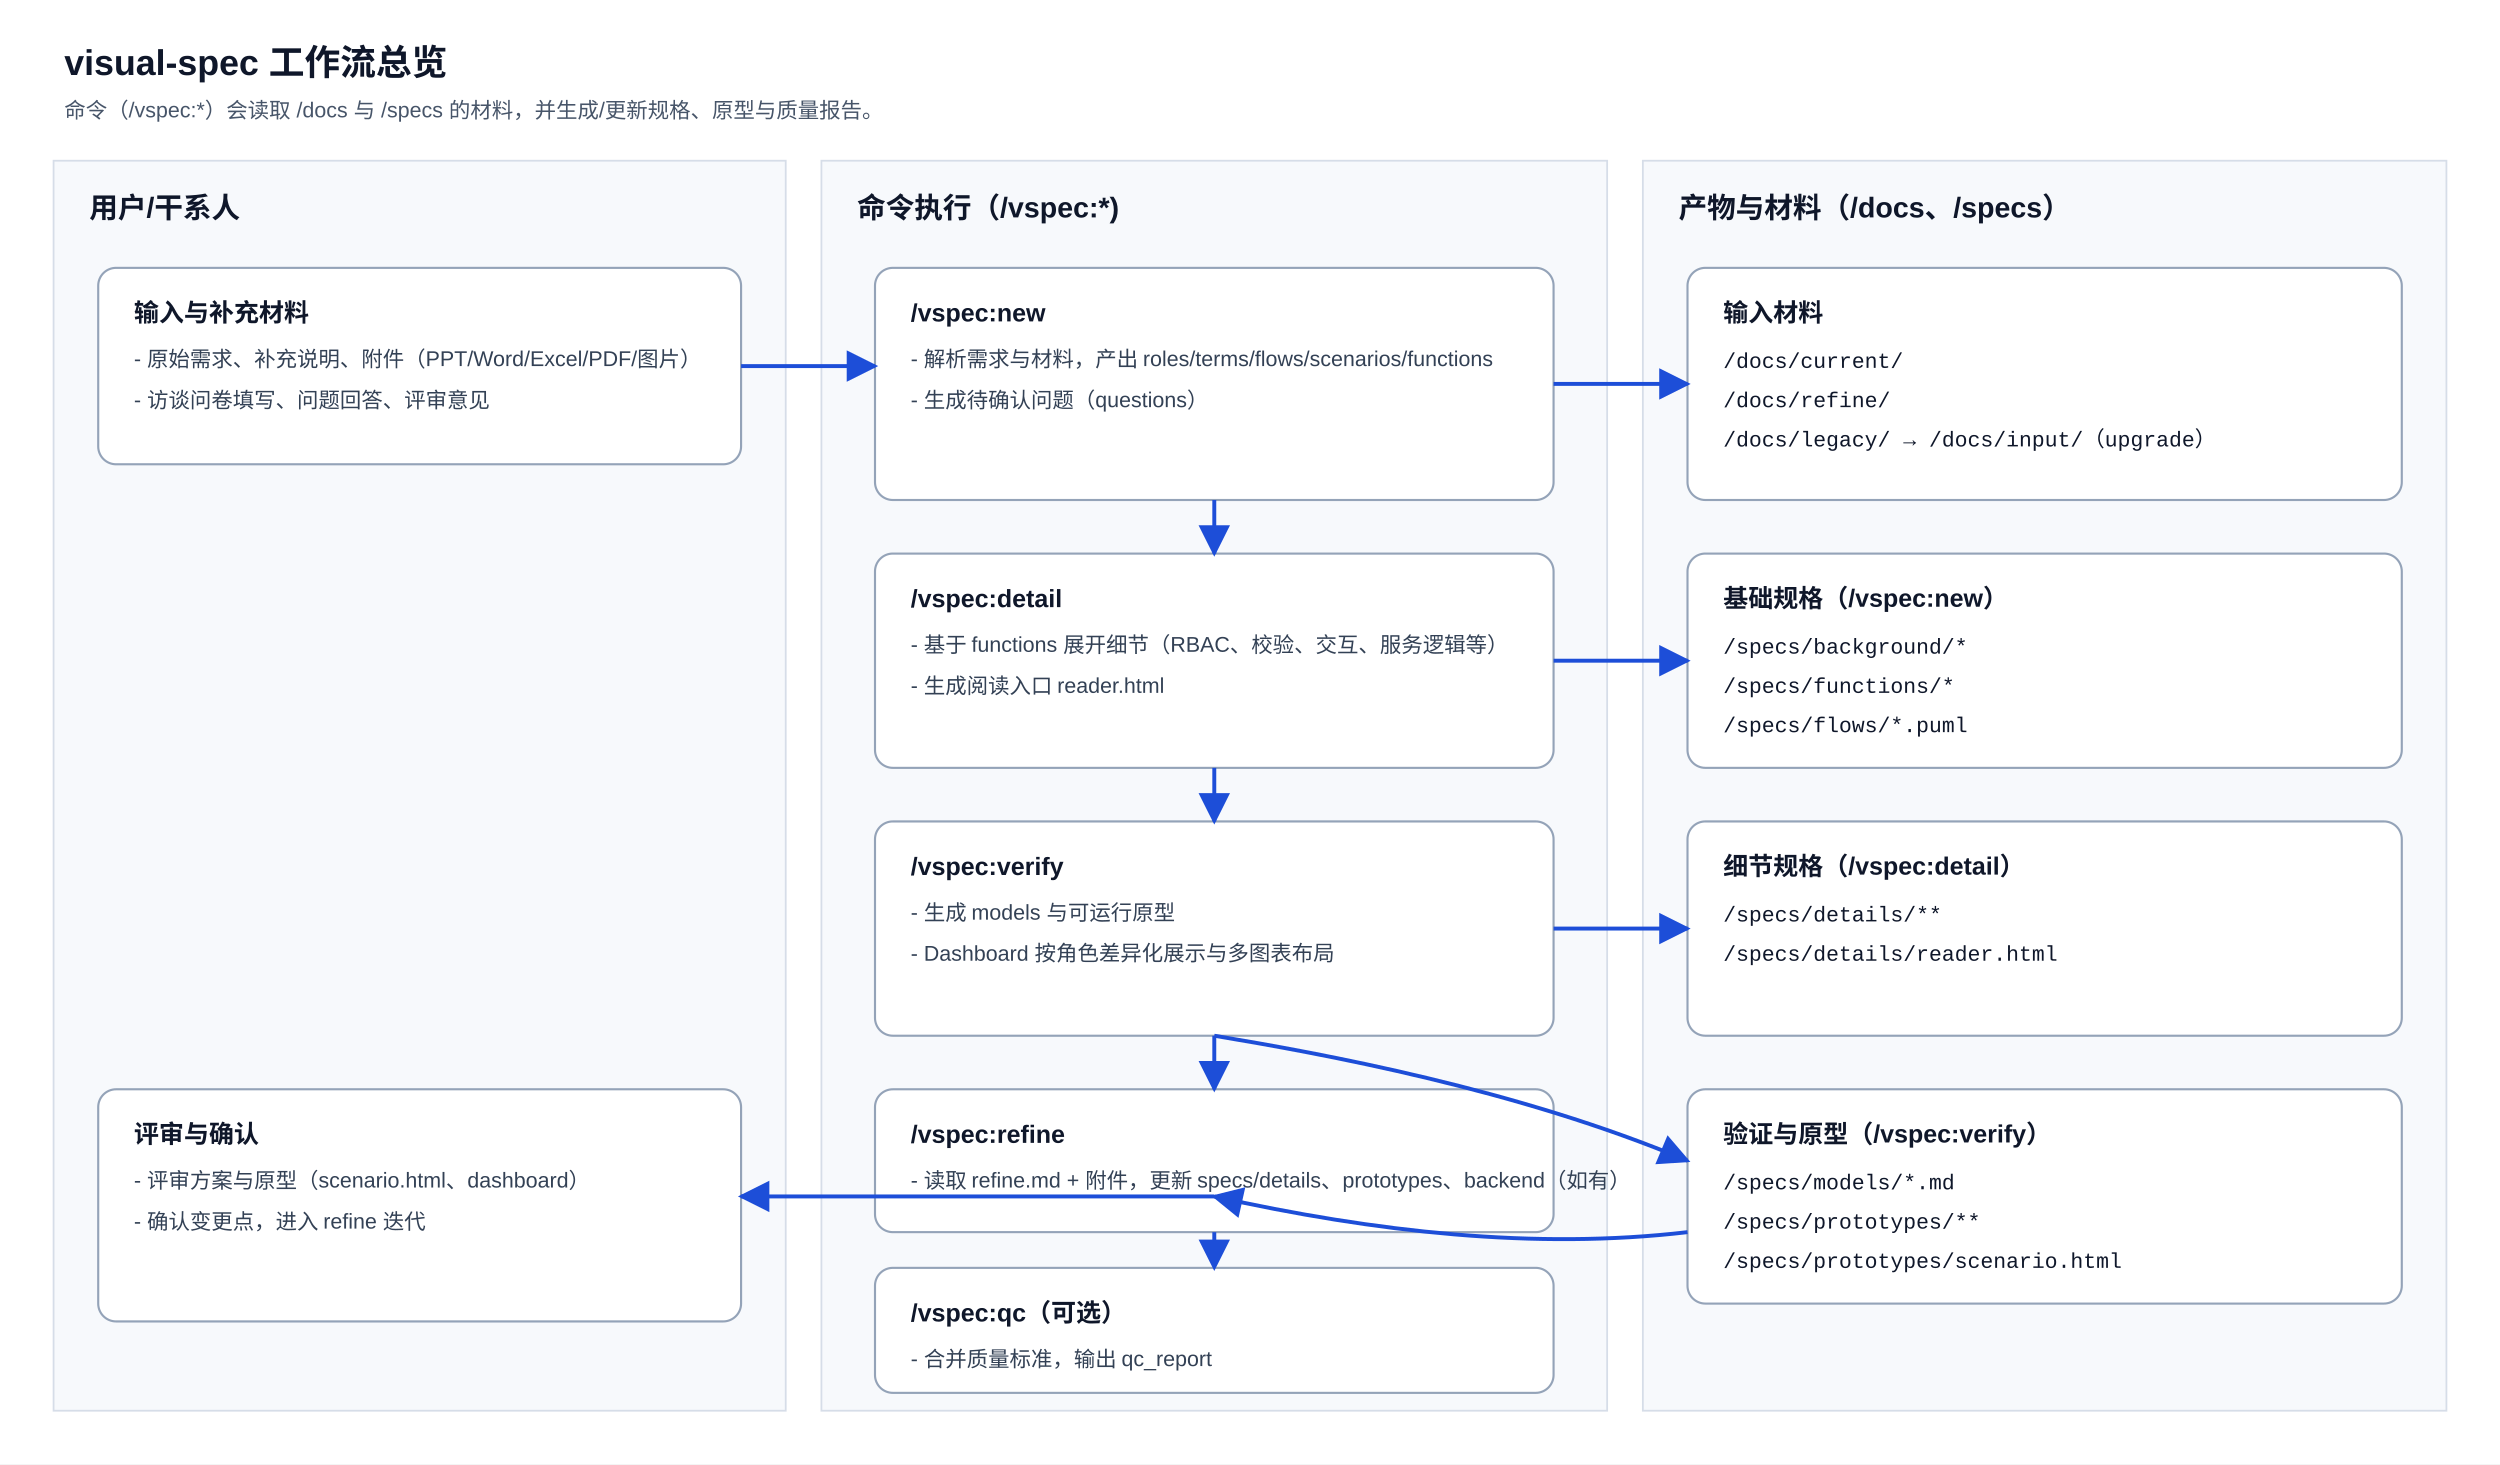
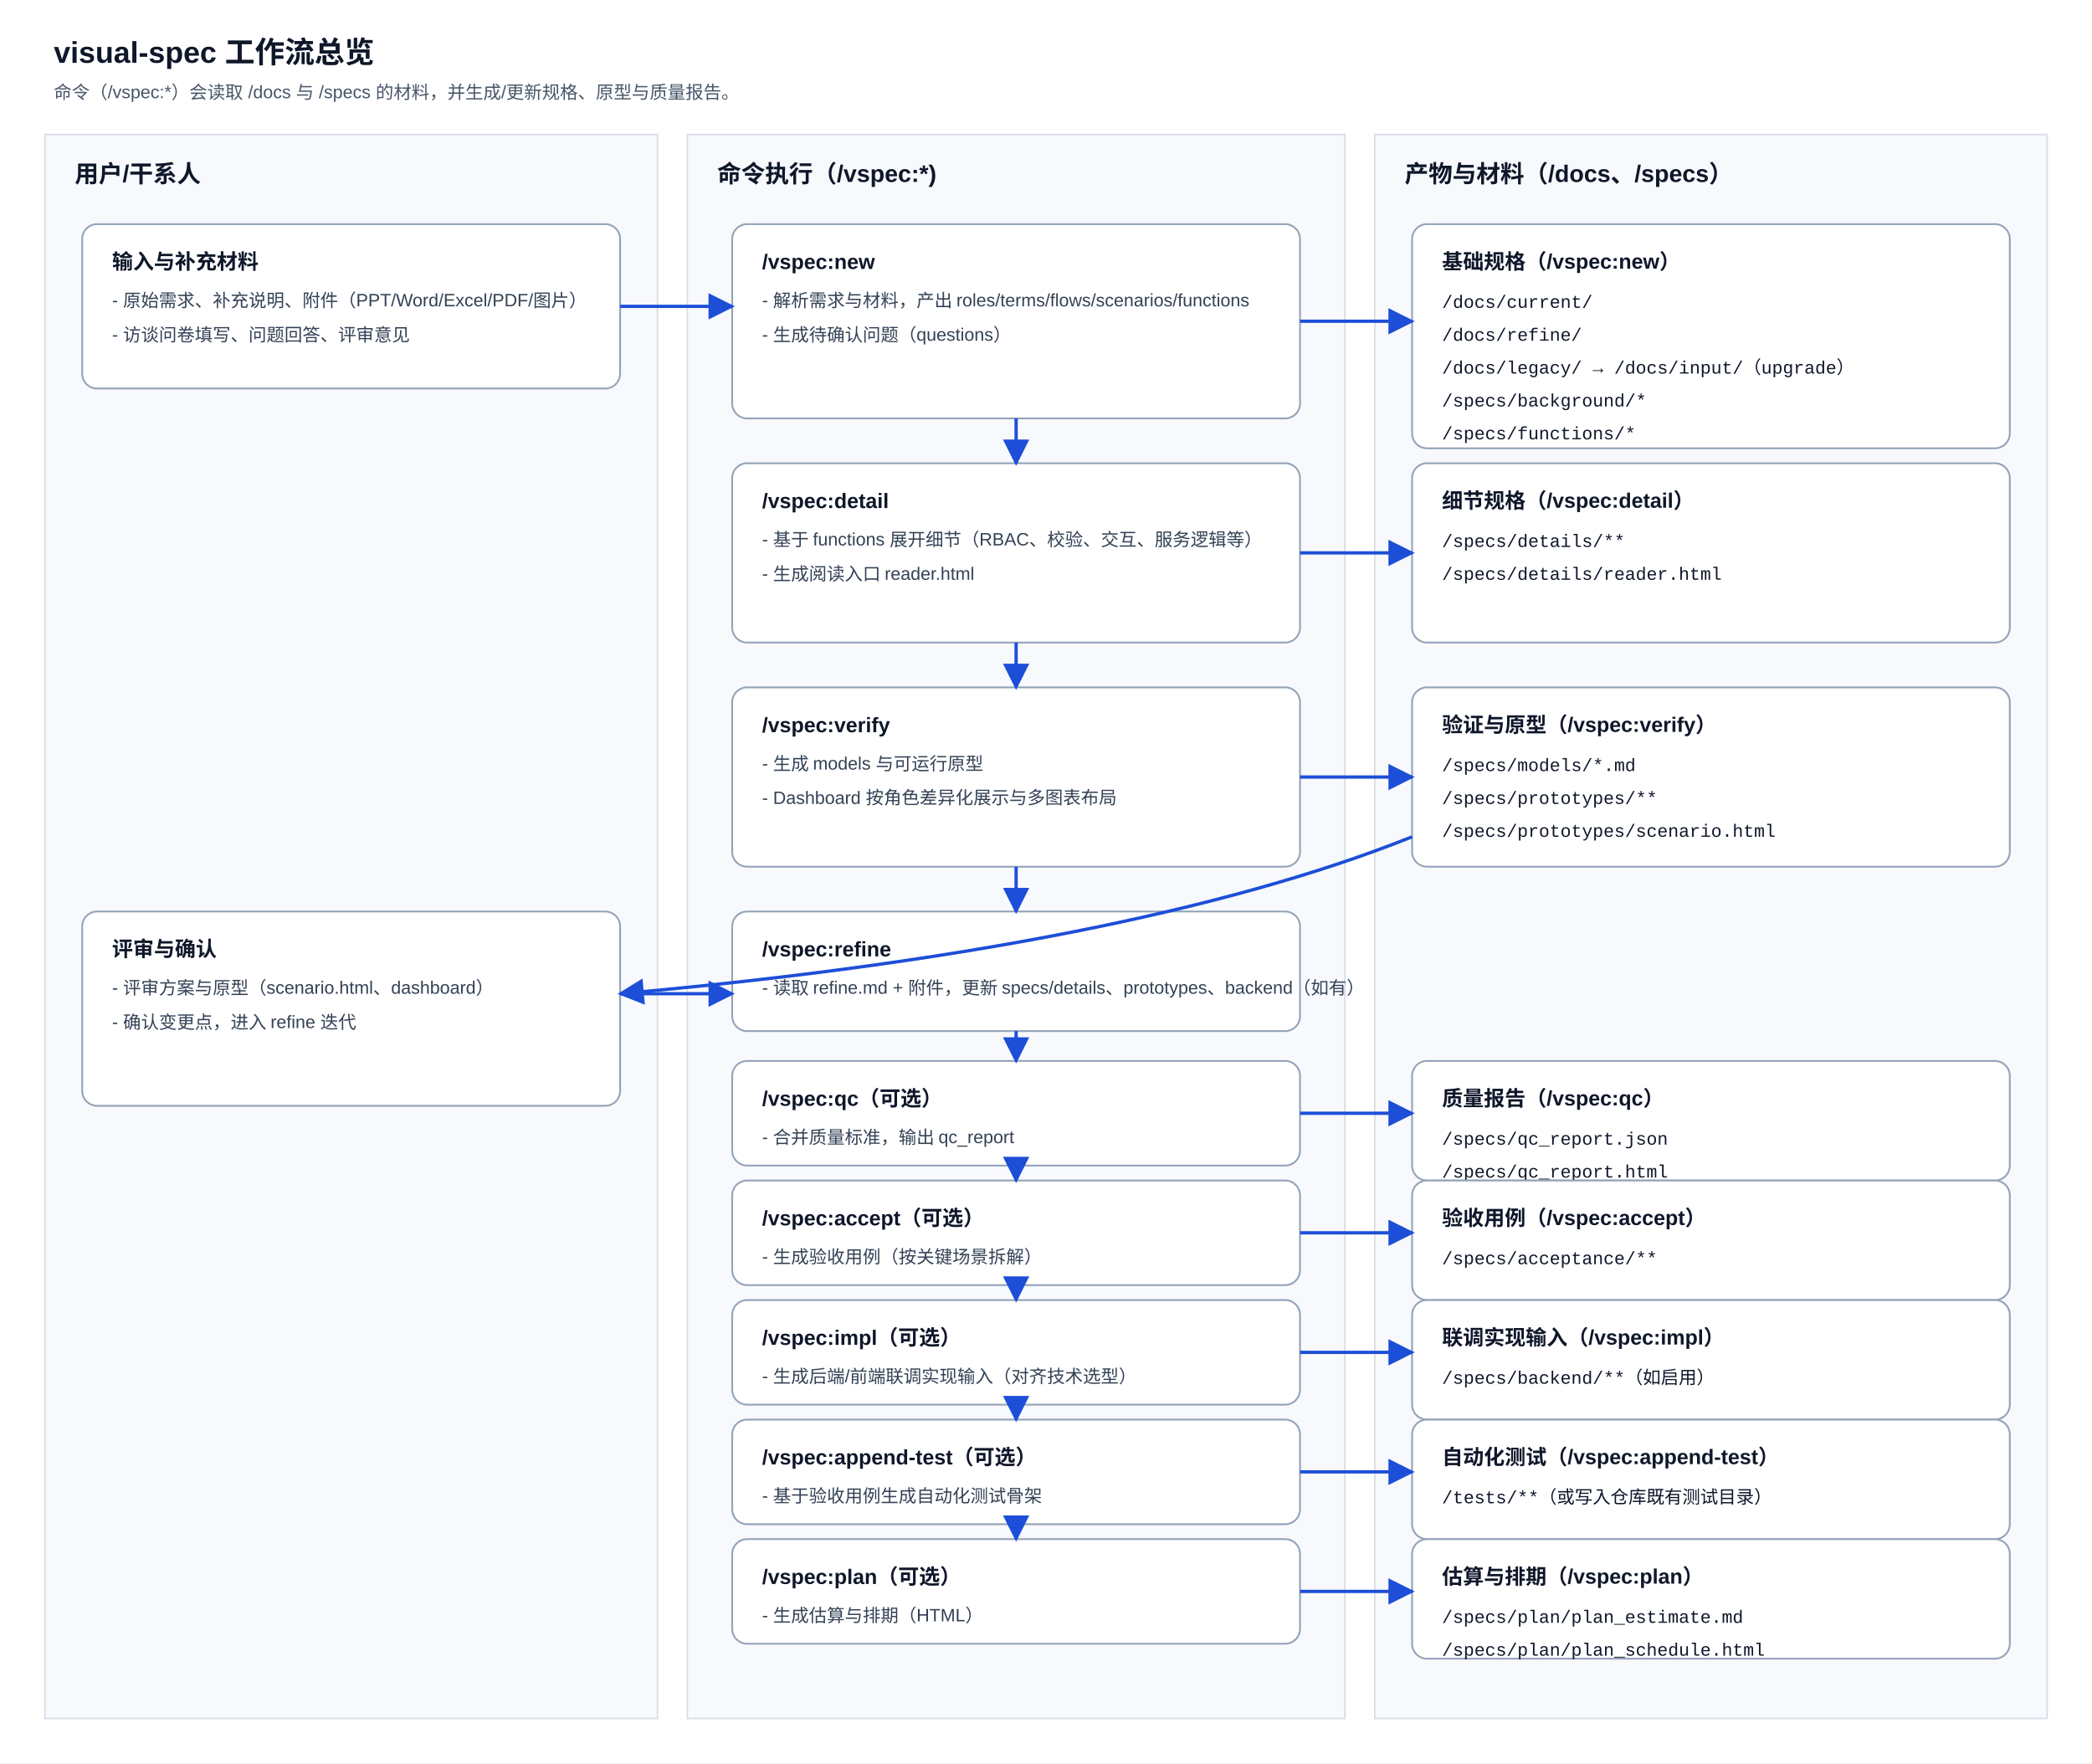
- <svg xmlns="http://www.w3.org/2000/svg" width="1400" height="820" viewBox="0 0 1400 820">
+ <svg xmlns="http://www.w3.org/2000/svg" width="1400" height="1180" viewBox="0 0 1400 1180">
  <defs>
    <style>
      .bg { fill: #ffffff; }
      .lane { fill: #f7f9fc; stroke: #d6dde8; stroke-width: 1; }
      .laneTitle { font: 600 16px -apple-system, BlinkMacSystemFont, "Segoe UI", Arial, "PingFang SC", "Hiragino Sans GB", "Noto Sans CJK SC", "Microsoft YaHei", sans-serif; fill: #0f172a; }
      .title { font: 700 20px -apple-system, BlinkMacSystemFont, "Segoe UI", Arial, "PingFang SC", "Hiragino Sans GB", "Noto Sans CJK SC", "Microsoft YaHei", sans-serif; fill: #0f172a; }
      .box { fill: #ffffff; stroke: #94a3b8; stroke-width: 1.2; rx: 10; }
      .boxTitle { font: 700 14px -apple-system, BlinkMacSystemFont, "Segoe UI", Arial, "PingFang SC", "Hiragino Sans GB", "Noto Sans CJK SC", "Microsoft YaHei", sans-serif; fill: #0f172a; }
      .boxText { font: 12px -apple-system, BlinkMacSystemFont, "Segoe UI", Arial, "PingFang SC", "Hiragino Sans GB", "Noto Sans CJK SC", "Microsoft YaHei", sans-serif; fill: #334155; }
      .path { font: 12px ui-monospace, SFMono-Regular, Menlo, Monaco, Consolas, "Liberation Mono", monospace; fill: #0f172a; }
      .note { font: 12px -apple-system, BlinkMacSystemFont, "Segoe UI", Arial, "PingFang SC", "Hiragino Sans GB", "Noto Sans CJK SC", "Microsoft YaHei", sans-serif; fill: #475569; }
      .arrow { stroke: #1d4ed8; stroke-width: 2.2; fill: none; }
      .dash { stroke-dasharray: 6 6; }
    </style>
    <marker id="arrowHead" viewBox="0 0 10 10" refX="9" refY="5" markerWidth="8" markerHeight="8" orient="auto-start-reverse">
      <path d="M 0 0 L 10 5 L 0 10 z" fill="#1d4ed8" />
    </marker>
  </defs>
-   <rect class="bg" x="0" y="0" width="1400" height="820" />
+   <rect class="bg" x="0" y="0" width="1400" height="1180" />
  <text class="title" x="36" y="42">visual-spec 工作流总览</text>
  <text class="note" x="36" y="66">命令（/vspec:*）会读取 /docs 与 /specs 的材料，并生成/更新规格、原型与质量报告。</text>
-   <rect class="lane" x="30" y="90" width="410" height="700" />
-   <rect class="lane" x="460" y="90" width="440" height="700" />
-   <rect class="lane" x="920" y="90" width="450" height="700" />
+   <rect class="lane" x="30" y="90" width="410" height="1060" />
+   <rect class="lane" x="460" y="90" width="440" height="1060" />
+   <rect class="lane" x="920" y="90" width="450" height="1060" />
  <text class="laneTitle" x="50" y="122">用户/干系人</text>
  <text class="laneTitle" x="480" y="122">命令执行（/vspec:*)</text>
  <text class="laneTitle" x="940" y="122">产物与材料（/docs、/specs）</text>
  <rect class="box" x="55" y="150" width="360" height="110" rx="10" />
  <text class="boxTitle" x="75" y="180">输入与补充材料</text>
  <text class="boxText" x="75" y="205">- 原始需求、补充说明、附件（PPT/Word/Excel/PDF/图片）</text>
  <text class="boxText" x="75" y="228">- 访谈问卷填写、问题回答、评审意见</text>
  <rect class="box" x="55" y="610" width="360" height="130" rx="10" />
  <text class="boxTitle" x="75" y="640">评审与确认</text>
  <text class="boxText" x="75" y="665">- 评审方案与原型（scenario.html、dashboard）</text>
  <text class="boxText" x="75" y="688">- 确认变更点，进入 refine 迭代</text>
  <rect class="box" x="490" y="150" width="380" height="130" rx="10" />
  <text class="boxTitle" x="510" y="180">/vspec:new</text>
  <text class="boxText" x="510" y="205">- 解析需求与材料，产出 roles/terms/flows/scenarios/functions</text>
  <text class="boxText" x="510" y="228">- 生成待确认问题（questions）</text>
  <rect class="box" x="490" y="310" width="380" height="120" rx="10" />
  <text class="boxTitle" x="510" y="340">/vspec:detail</text>
  <text class="boxText" x="510" y="365">- 基于 functions 展开细节（RBAC、校验、交互、服务逻辑等）</text>
  <text class="boxText" x="510" y="388">- 生成阅读入口 reader.html</text>
  <rect class="box" x="490" y="460" width="380" height="120" rx="10" />
  <text class="boxTitle" x="510" y="490">/vspec:verify</text>
  <text class="boxText" x="510" y="515">- 生成 models 与可运行原型</text>
  <text class="boxText" x="510" y="538">- Dashboard 按角色差异化展示与多图表布局</text>
  <rect class="box" x="490" y="610" width="380" height="80" rx="10" />
  <text class="boxTitle" x="510" y="640">/vspec:refine</text>
  <text class="boxText" x="510" y="665">- 读取 refine.md + 附件，更新 specs/details、prototypes、backend（如有）</text>
  <rect class="box" x="490" y="710" width="380" height="70" rx="10" />
  <text class="boxTitle" x="510" y="740">/vspec:qc（可选）</text>
  <text class="boxText" x="510" y="765">- 合并质量标准，输出 qc_report</text>
-   <rect class="box" x="945" y="150" width="400" height="130" rx="10" />
-   <text class="boxTitle" x="965" y="180">输入材料</text>
+   <rect class="box" x="490" y="790" width="380" height="70" rx="10" />
+   <text class="boxTitle" x="510" y="820">/vspec:accept（可选）</text>
+   <text class="boxText" x="510" y="845">- 生成验收用例（按关键场景拆解）</text>
+   <rect class="box" x="490" y="870" width="380" height="70" rx="10" />
+   <text class="boxTitle" x="510" y="900">/vspec:impl（可选）</text>
+   <text class="boxText" x="510" y="925">- 生成后端/前端联调实现输入（对齐技术选型）</text>
+   <rect class="box" x="490" y="950" width="380" height="70" rx="10" />
+   <text class="boxTitle" x="510" y="980">/vspec:append-test（可选）</text>
+   <text class="boxText" x="510" y="1005">- 基于验收用例生成自动化测试骨架</text>
+   <rect class="box" x="490" y="1030" width="380" height="70" rx="10" />
+   <text class="boxTitle" x="510" y="1060">/vspec:plan（可选）</text>
+   <text class="boxText" x="510" y="1085">- 生成估算与排期（HTML）</text>
+   <rect class="box" x="945" y="150" width="400" height="150" rx="10" />
+   <text class="boxTitle" x="965" y="180">基础规格（/vspec:new）</text>
  <text class="path" x="965" y="206">/docs/current/</text>
  <text class="path" x="965" y="228">/docs/refine/</text>
  <text class="path" x="965" y="250">/docs/legacy/ → /docs/input/（upgrade）</text>
+   <text class="path" x="965" y="272">/specs/background/*</text>
+   <text class="path" x="965" y="294">/specs/functions/*</text>
  <rect class="box" x="945" y="310" width="400" height="120" rx="10" />
-   <text class="boxTitle" x="965" y="340">基础规格（/vspec:new）</text>
-   <text class="path" x="965" y="366">/specs/background/*</text>
-   <text class="path" x="965" y="388">/specs/functions/*</text>
-   <text class="path" x="965" y="410">/specs/flows/*.puml</text>
+   <text class="boxTitle" x="965" y="340">细节规格（/vspec:detail）</text>
+   <text class="path" x="965" y="366">/specs/details/**</text>
+   <text class="path" x="965" y="388">/specs/details/reader.html</text>
  <rect class="box" x="945" y="460" width="400" height="120" rx="10" />
-   <text class="boxTitle" x="965" y="490">细节规格（/vspec:detail）</text>
-   <text class="path" x="965" y="516">/specs/details/**</text>
-   <text class="path" x="965" y="538">/specs/details/reader.html</text>
-   <rect class="box" x="945" y="610" width="400" height="120" rx="10" />
-   <text class="boxTitle" x="965" y="640">验证与原型（/vspec:verify）</text>
-   <text class="path" x="965" y="666">/specs/models/*.md</text>
-   <text class="path" x="965" y="688">/specs/prototypes/**</text>
-   <text class="path" x="965" y="710">/specs/prototypes/scenario.html</text>
+   <text class="boxTitle" x="965" y="490">验证与原型（/vspec:verify）</text>
+   <text class="path" x="965" y="516">/specs/models/*.md</text>
+   <text class="path" x="965" y="538">/specs/prototypes/**</text>
+   <text class="path" x="965" y="560">/specs/prototypes/scenario.html</text>
+   <rect class="box" x="945" y="710" width="400" height="80" rx="10" />
+   <text class="boxTitle" x="965" y="740">质量报告（/vspec:qc）</text>
+   <text class="path" x="965" y="766">/specs/qc_report.json</text>
+   <text class="path" x="965" y="788">/specs/qc_report.html</text>
+   <rect class="box" x="945" y="790" width="400" height="80" rx="10" />
+   <text class="boxTitle" x="965" y="820">验收用例（/vspec:accept）</text>
+   <text class="path" x="965" y="846">/specs/acceptance/**</text>
+   <rect class="box" x="945" y="870" width="400" height="80" rx="10" />
+   <text class="boxTitle" x="965" y="900">联调实现输入（/vspec:impl）</text>
+   <text class="path" x="965" y="926">/specs/backend/**（如启用）</text>
+   <rect class="box" x="945" y="950" width="400" height="80" rx="10" />
+   <text class="boxTitle" x="965" y="980">自动化测试（/vspec:append-test）</text>
+   <text class="path" x="965" y="1006">/tests/**（或写入仓库既有测试目录）</text>
+   <rect class="box" x="945" y="1030" width="400" height="80" rx="10" />
+   <text class="boxTitle" x="965" y="1060">估算与排期（/vspec:plan）</text>
+   <text class="path" x="965" y="1086">/specs/plan/plan_estimate.md</text>
+   <text class="path" x="965" y="1108">/specs/plan/plan_schedule.html</text>
  <path class="arrow" marker-end="url(#arrowHead)" d="M 415 205 C 460 205, 465 205, 490 205" />
  <path class="arrow" marker-end="url(#arrowHead)" d="M 870 215 C 905 215, 920 215, 945 215" />
  <path class="arrow" marker-end="url(#arrowHead)" d="M 680 280 C 680 295, 680 300, 680 310" />
  <path class="arrow" marker-end="url(#arrowHead)" d="M 870 370 C 905 370, 920 370, 945 370" />
  <path class="arrow" marker-end="url(#arrowHead)" d="M 680 430 C 680 445, 680 450, 680 460" />
  <path class="arrow" marker-end="url(#arrowHead)" d="M 870 520 C 905 520, 920 520, 945 520" />
  <path class="arrow" marker-end="url(#arrowHead)" d="M 680 580 C 680 595, 680 600, 680 610" />
-   <path class="arrow dash" marker-end="url(#arrowHead)" d="M 680 690 C 680 702, 680 704, 680 710" />
-   <path class="arrow" marker-end="url(#arrowHead)" d="M 680 580 C 740 590, 850 610, 945 650" />
-   <path class="arrow" marker-end="url(#arrowHead)" d="M 945 690 C 860 700, 770 690, 680 670" />
-   <path class="arrow" marker-end="url(#arrowHead)" d="M 680 670 C 520 670, 440 670, 415 670" />
+   <path class="arrow dash" marker-end="url(#arrowHead)" d="M 680 690 C 680 700, 680 702, 680 710" />
+   <path class="arrow" marker-end="url(#arrowHead)" d="M 680 780 C 680 785, 680 787, 680 790" />
+   <path class="arrow" marker-end="url(#arrowHead)" d="M 680 860 C 680 865, 680 867, 680 870" />
+   <path class="arrow" marker-end="url(#arrowHead)" d="M 680 940 C 680 945, 680 947, 680 950" />
+   <path class="arrow" marker-end="url(#arrowHead)" d="M 680 1020 C 680 1025, 680 1027, 680 1030" />
+   <path class="arrow" marker-end="url(#arrowHead)" d="M 870 745 C 905 745, 920 745, 945 745" />
+   <path class="arrow" marker-end="url(#arrowHead)" d="M 870 825 C 905 825, 920 825, 945 825" />
+   <path class="arrow" marker-end="url(#arrowHead)" d="M 870 905 C 905 905, 920 905, 945 905" />
+   <path class="arrow" marker-end="url(#arrowHead)" d="M 870 985 C 905 985, 920 985, 945 985" />
+   <path class="arrow" marker-end="url(#arrowHead)" d="M 870 1065 C 905 1065, 920 1065, 945 1065" />
+   <path class="arrow" marker-end="url(#arrowHead)" d="M 945 560 C 820 610, 640 645, 415 665" />
+   <path class="arrow" marker-end="url(#arrowHead)" d="M 415 665 C 440 665, 465 665, 490 665" />
</svg>
